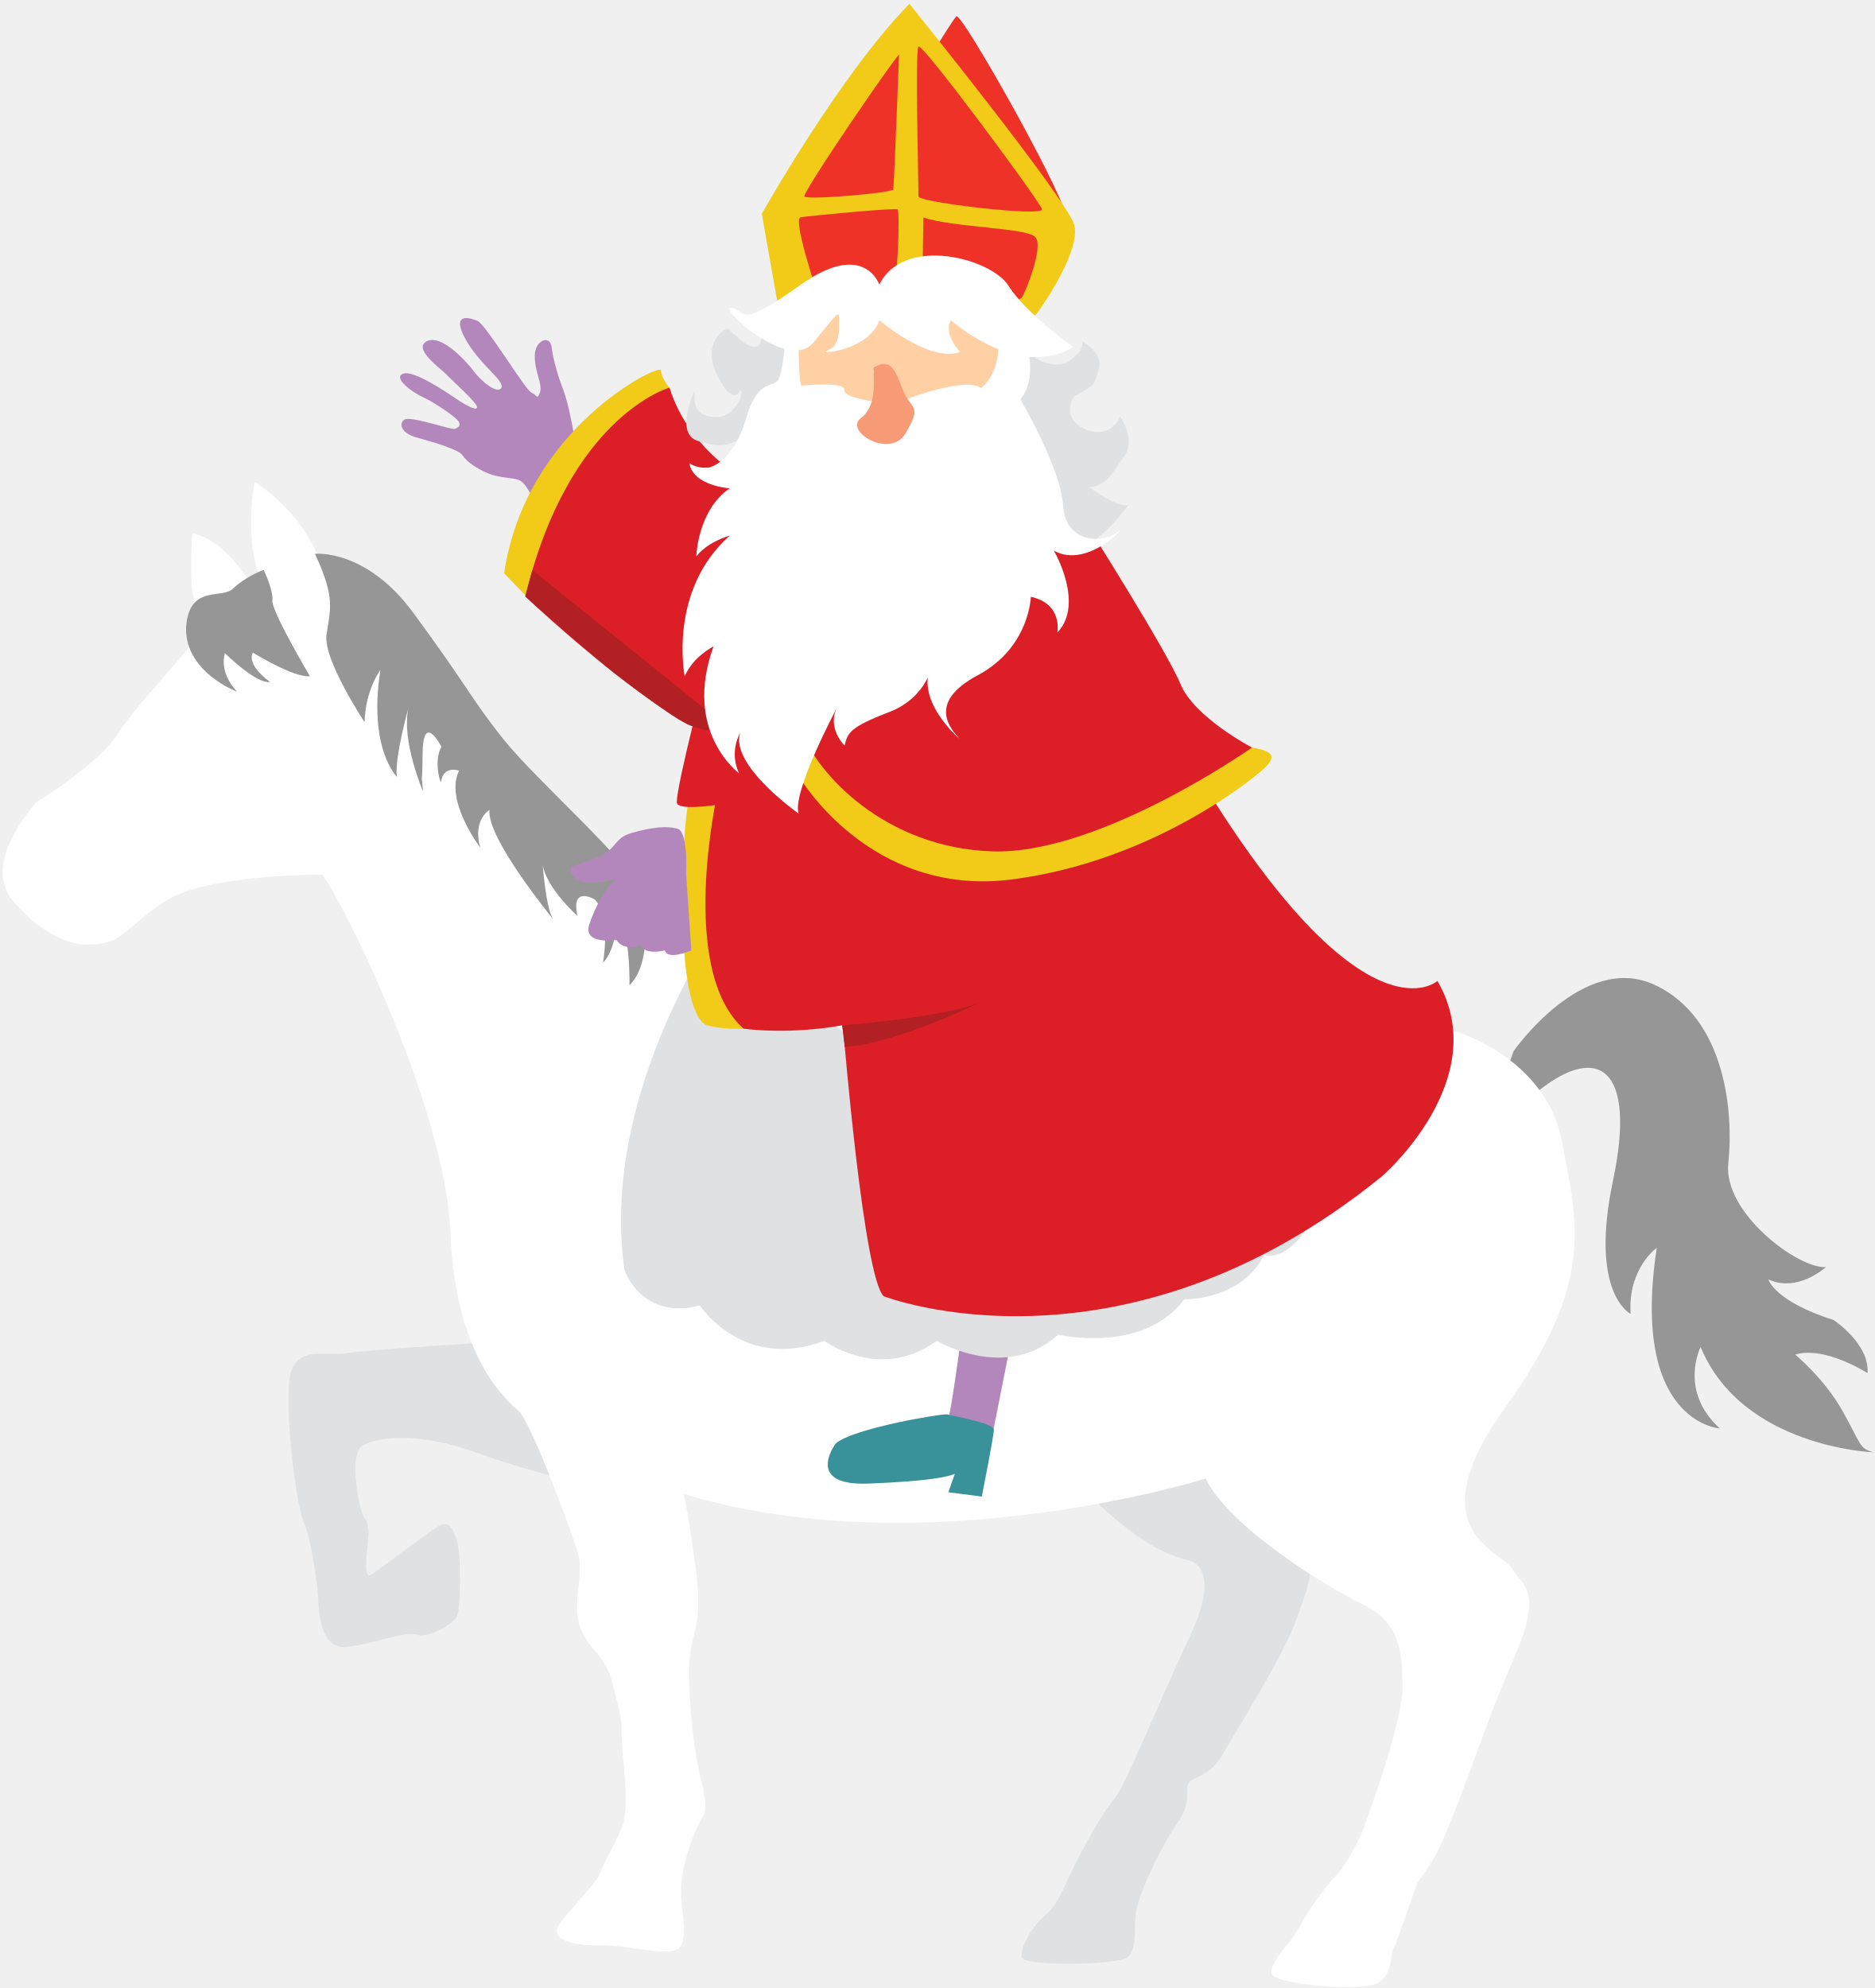
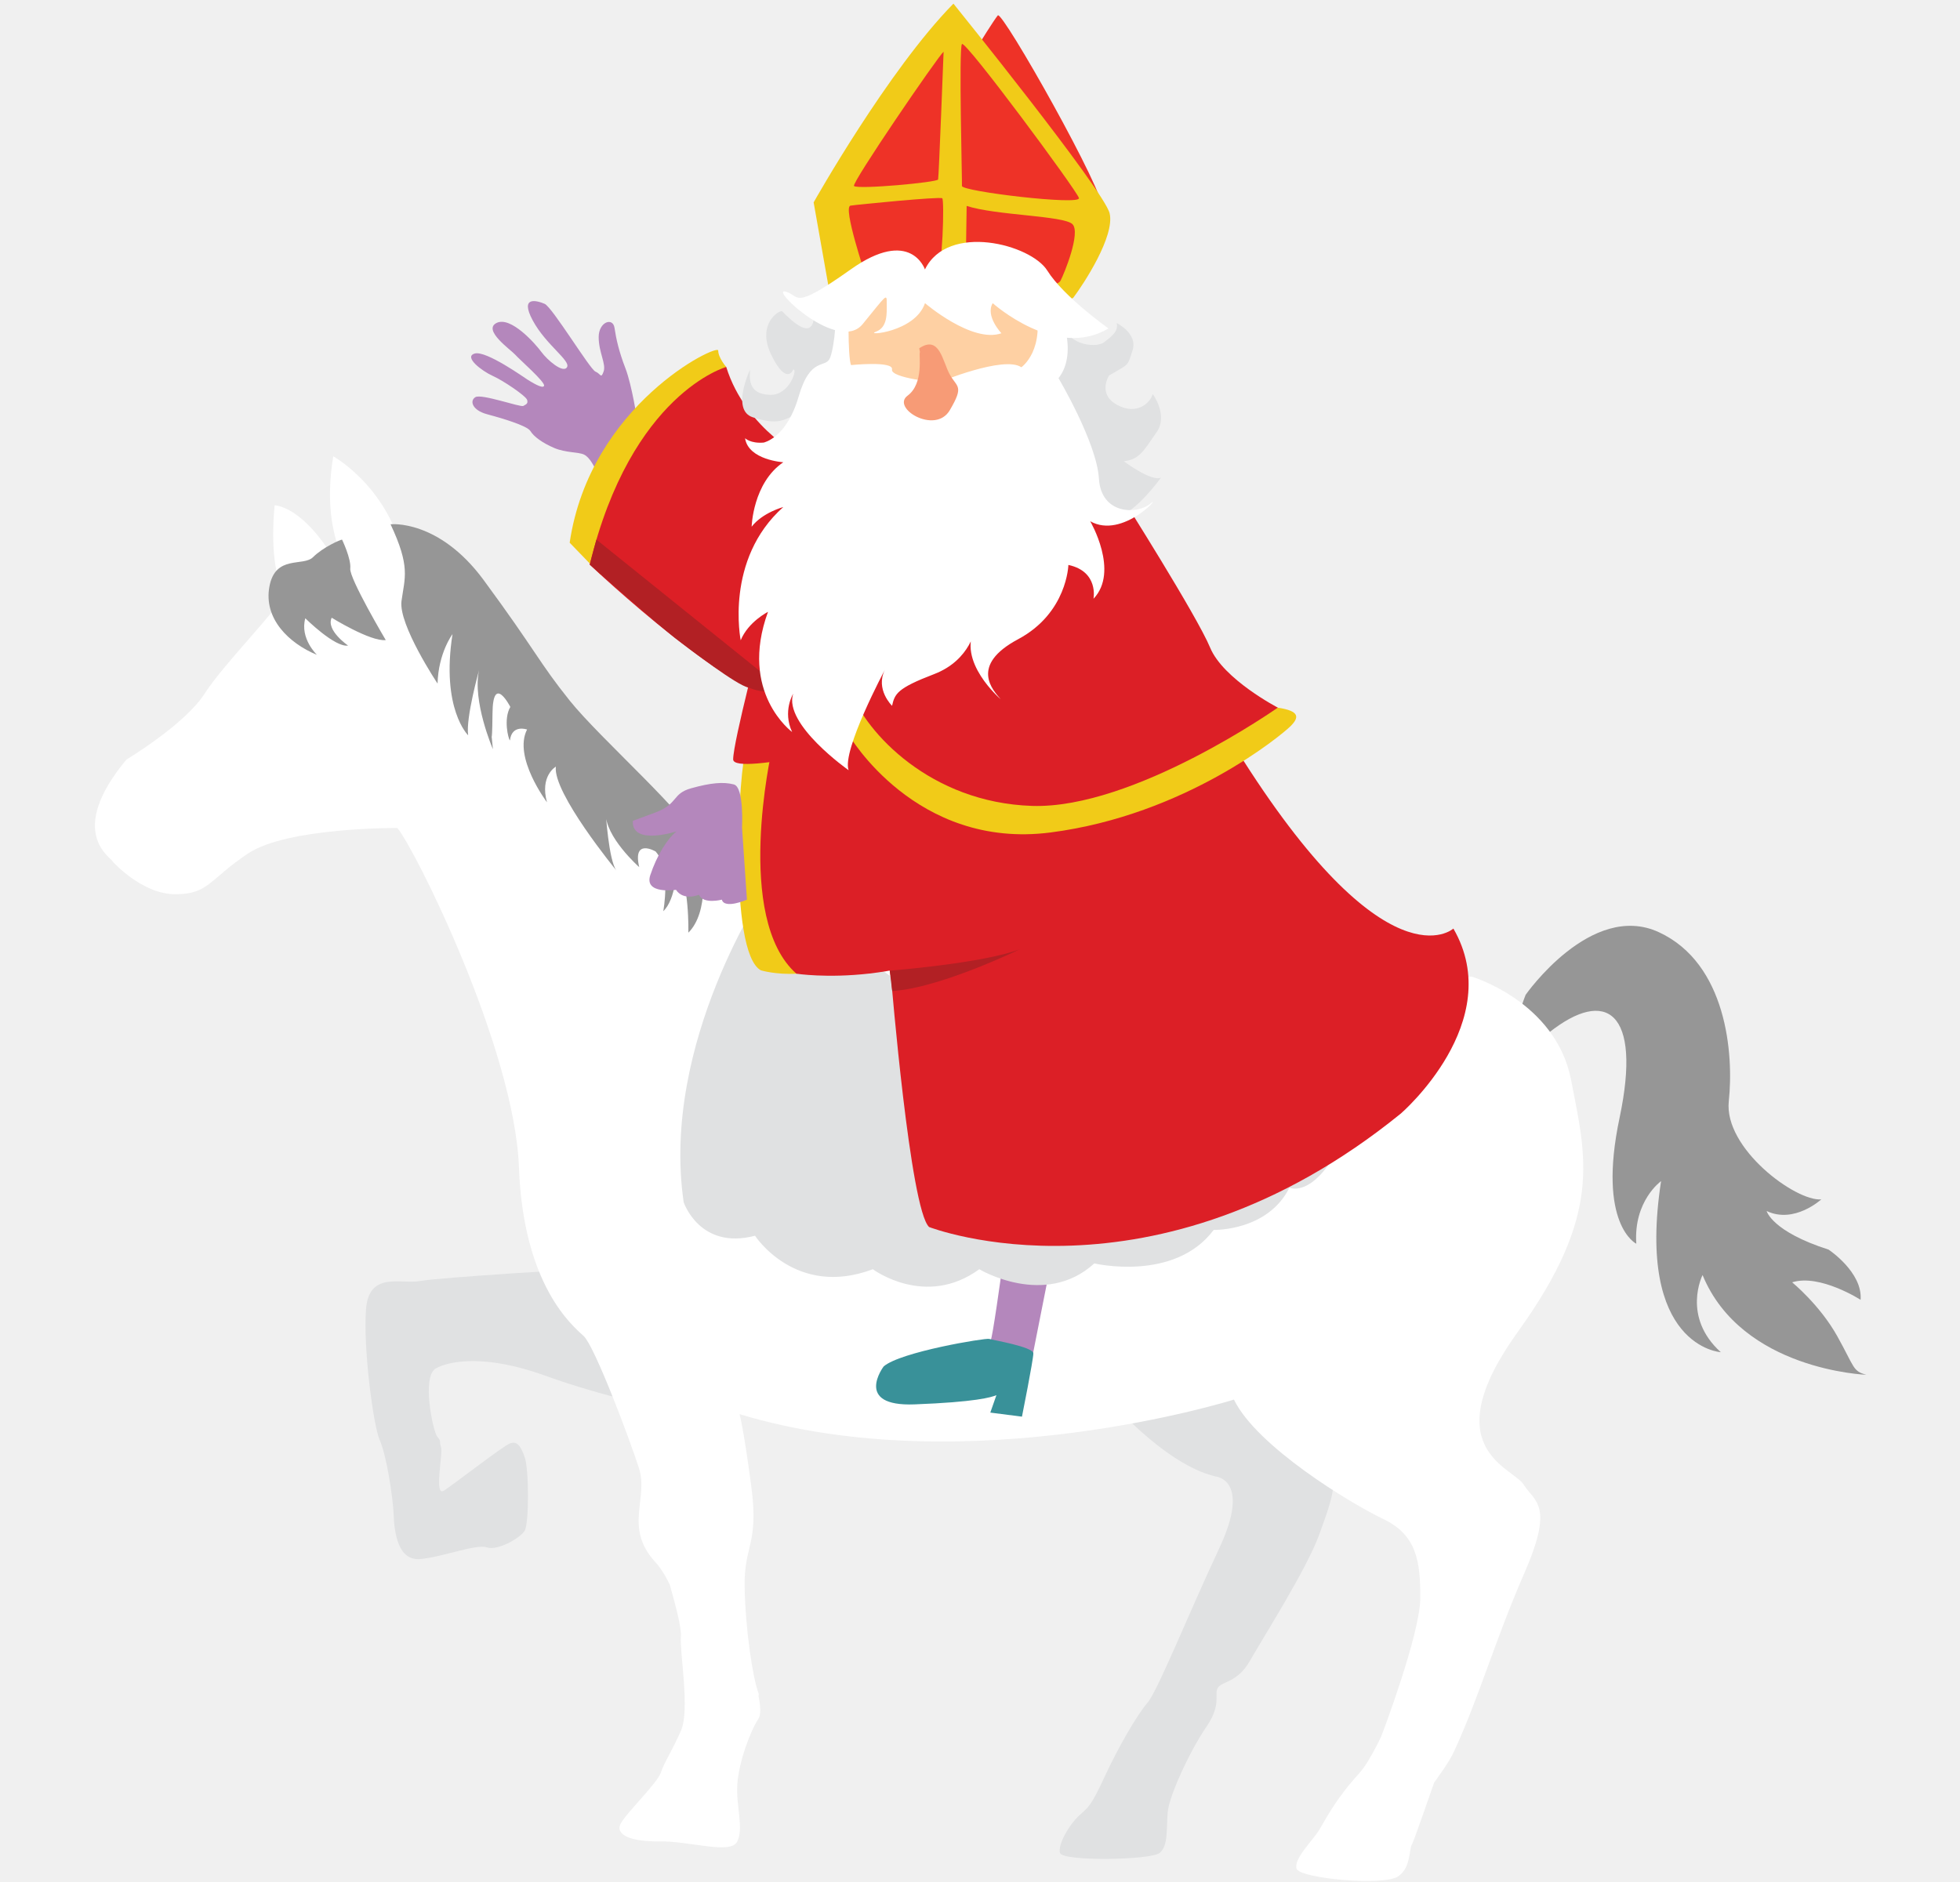
- <svg xmlns="http://www.w3.org/2000/svg" width="415px" height="440px" viewBox="0 0 415 440" version="1.1">
+ <svg xmlns="http://www.w3.org/2000/svg" width="731px" height="702px" viewBox="0 0 415 440" version="1.1">
  <g id="Page-1" stroke="none" stroke-width="1" fill="none" fill-rule="evenodd">
    <g id="sinterklaas" fill-rule="nonzero">
      <path d="M335.05,232.6 C335.05,232.6 350.37,210.64 366.2,217.96 C382.03,225.28 383.73,246.39 382.54,257.45 C381.35,268.51 398.2,280.94 404.16,280.43 C404.16,280.43 397.86,286.22 391.39,283.15 C391.39,283.15 392.58,287.92 405.86,292.17 C405.86,292.17 413.86,297.45 413.35,303.91 C413.35,303.91 403.82,297.78 397.35,299.82 C397.35,299.82 403.82,305.1 407.9,312.42 C411.99,319.74 411.47,320.59 414.71,321.44 C414.71,321.44 385.6,320.42 376.41,298.12 C376.41,298.12 371.47,307.82 380.67,316.16 C380.67,316.16 360.76,314.97 366.71,276.16 C366.71,276.16 360.24,280.76 360.92,290.8 C360.92,290.8 351.73,286.37 357.01,261.35 C362.29,236.33 353.78,230.88 340.5,241.44 C327.22,252 335.05,232.6 335.05,232.6 Z" id="Path" fill="#969696" />
      <path d="M289.34,341.32 C287.47,335.7 254.62,319.7 254.62,319.7 L236.58,326 C236.58,326 250.2,342.34 262.62,345.23 C262.62,345.23 270.96,345.91 263.47,361.91 C255.98,377.91 249,395.44 246.62,398.17 C244.24,400.89 239.81,408.55 236.58,415.53 C233.35,422.51 232.84,422.51 230.62,424.55 C228.4,426.59 225.68,431.19 226.19,433.23 C226.7,435.27 247.47,434.93 249.51,433.23 C251.55,431.53 251.04,427.61 251.38,423.7 C251.72,419.79 256.66,409.23 260.4,403.79 C264.14,398.34 262.1,396.13 263.12,394.6 C264.14,393.07 267.72,393.41 270.61,388.3 C273.5,383.19 283.89,366.85 286.78,358.85 C289.67,350.85 291.21,346.94 289.34,341.32 Z" id="Path" fill="#E0E1E2" />
      <path d="M115.89,296.61 C115.89,296.61 81.34,298.65 76.74,299.5 C72.14,300.35 64.65,297.12 63.97,306.14 C63.29,315.16 65.67,333.37 67.2,336.78 C68.73,340.18 70.26,349.89 70.43,354.14 C70.6,358.4 71.45,365.03 76.73,364.52 C82.01,364.01 89.67,360.95 92.22,361.8 C94.77,362.65 100.05,359.59 101.07,357.89 C102.09,356.19 102.09,343.59 101.07,340.7 C100.05,337.81 99.2,336.96 97.67,337.47 C96.14,337.98 84.56,347 82.18,348.53 C79.8,350.06 82.01,339.85 81.5,338.32 C80.99,336.79 81.67,337.13 80.65,335.94 C79.63,334.75 76.91,321.81 80.31,319.94 C83.71,318.07 92.22,316.71 105.84,321.64 C119.46,326.58 134.27,329.64 136.31,329.64 C138.35,329.63 115.89,296.61 115.89,296.61 Z" id="Path" fill="#E0E1E2" />
      <path d="M333.24,311.38 C352.98,283.98 349.24,270.87 345.67,252.49 C342.1,234.11 322.35,228.32 322.35,228.32 L255.63,242.96 C255.63,242.96 163.2,213 158.61,212.49 C154.01,211.98 131.89,187.3 131.89,187.3 L109.76,164.66 C109.76,164.66 91.04,136.4 86.27,130.62 C81.5,124.83 59.72,126.36 59.72,126.36 C59.72,126.36 50.7,130.27 46.61,136.91 C42.52,143.55 30.78,155.12 26.18,162.27 C21.58,169.42 7.97,177.59 7.97,177.59 C-6.33,194.78 4.57,200.57 4.74,201.42 C4.74,201.42 11.55,209.08 19.38,209.08 C27.21,209.08 27.21,205.68 36.4,199.55 C45.59,193.42 71.29,193.59 71.29,193.59 C75.38,198.36 98.69,245.16 99.72,272.91 C100.74,300.65 112.32,310.02 114.87,312.4 C117.42,314.78 125.59,336.4 127.81,343.38 C130.02,350.36 124.24,357.17 131.55,365.17 C132.87,366.61 134.01,368.46 134.99,370.53 C136.31,375.27 137.74,380.54 137.58,382.57 C137.27,386.56 139.75,399.75 137.59,404.66 C135.43,409.57 133.7,412.02 132.88,414.48 C132.06,416.94 124.7,423.99 123.47,426.45 C122.24,428.9 125.62,430.64 132.67,430.54 C139.73,430.44 149.24,433.71 150.77,430.54 C152.3,427.37 150.46,422.46 150.77,417.25 C151.08,412.03 153.84,404.67 155.68,401.91 C156.33,400.94 156.21,398.89 155.72,396.48 C155.8,396.31 155.81,396.1 155.71,395.83 C154.35,392.26 152.65,380.85 152.48,370.98 C152.31,361.11 155.88,361.28 154.01,347.32 C152.14,333.36 151.29,330.64 151.29,330.64 C204.74,346.81 266.86,327.24 266.86,327.24 C272.14,338.13 293.92,351.41 301.75,355.15 C309.58,358.89 310.43,365.02 310.43,373.53 C310.43,382.04 301.41,405.7 301.41,405.7 L301.07,411.66 L291.2,428.68 L306.86,435.15 C306.86,435.15 308.22,431.58 308.56,431.06 C308.9,430.55 313.67,416.76 313.67,416.76 C313.67,416.76 317.03,412.28 318.27,409.61 C324.22,396.73 327.8,383.74 334.78,367.74 C341.76,351.74 337.16,351.23 334.61,347.14 C332.05,343.04 313.5,338.78 333.24,311.38 Z" id="Path" fill="#FFFFFF" />
      <path d="M212.52,297.57 C212.52,297.57 210.37,313.26 209.98,313.38 C209.59,313.5 219.78,317.02 219.78,317.02 L223.36,298.92 L212.52,297.57 Z" id="Path" fill="#B487BC" />
      <path d="M127.42,98.48 C127.42,98.48 126.14,90.05 124.61,86.1 C123.08,82.14 122.44,79.21 122.06,76.65 C121.68,74.1 118.36,75.25 118.36,78.82 C118.36,82.39 120.15,85.1 119.51,86.88 C118.87,88.65 118.87,87.4 117.6,86.88 C116.32,86.36 107.51,71.8 105.73,71.04 C103.94,70.27 99.86,69.13 102.92,74.87 C105.98,80.61 111.86,84.32 110.96,85.85 C110.06,87.38 106.36,84.19 104.96,82.28 C103.56,80.37 97.81,73.85 94.49,75.51 C91.17,77.17 97.81,81.77 98.83,82.91 C99.85,84.06 105.85,89.29 105.6,90.19 C105.34,91.08 102.41,89.17 101.77,88.79 C101.13,88.41 92.07,81.9 89.39,82.66 C86.71,83.43 91.05,86.75 93.6,87.89 C96.15,89.04 101.39,92.61 101.64,93.51 C101.9,94.4 101.38,94.53 100.75,94.91 C100.11,95.29 90.92,91.97 89.52,92.87 C88.12,93.76 88.88,95.93 92.2,96.83 C95.52,97.72 101.65,99.51 102.41,100.79 C103.17,102.07 105.27,103.6 107.99,104.75 C110.71,105.9 113.52,105.64 114.92,106.28 C116.32,106.92 117.35,109.22 117.98,110.37 C118.61,111.52 127.42,98.48 127.42,98.48 Z" id="Path" fill="#B487BC" />
      <path d="M157.63,207.23 C157.63,207.23 132.78,243.66 138.23,281.1 C138.23,281.1 141.97,292.33 154.91,288.93 C154.91,288.93 164.38,303.57 182.45,296.76 C182.45,296.76 194.74,305.95 207.33,296.76 C207.33,296.76 222.65,305.95 234.22,295.4 C234.22,295.4 252.94,299.83 262.13,287.57 C262.13,287.57 274.73,287.91 279.83,277.7 C279.83,277.7 284.26,279.74 289.7,271.23 C289.7,271.23 298.55,267.49 295.49,254.04 C292.43,240.59 239.66,266.81 239.66,266.81 L157.63,207.23 Z" id="Path" fill="#E0E1E2" />
      <path d="M158.92,175.57 C158.92,175.57 154.35,173.06 152.8,175.57 C151.24,178.08 148.5,222.6 156.27,226.87 C156.27,226.87 159.7,227.93 164.71,227.66 C169.25,227.42 158.92,175.57 158.92,175.57 Z" id="Path" fill="#F1CB18" />
      <path d="M189.56,173.19 L158.79,175.57 C158.79,175.57 149.94,214.72 164.58,227.66 C164.58,227.66 192.84,232.09 216.67,214.04 C216.67,214.04 182.97,196.44 181.95,196.39 C180.92,196.34 189.56,173.19 189.56,173.19 Z" id="Path" fill="#DC1F26" />
      <path d="M186.75,229.02 C186.75,229.02 191.18,282.81 195.6,286.89 C195.6,286.89 248.03,307.32 305.9,260.34 C305.9,260.34 330.75,238.89 318.16,217.11 C318.16,217.11 302.5,231.41 267.44,175.24 L177.91,177.28 L186.75,229.02 Z" id="Path" fill="#DC1F26" />
      <path d="M156.71,147.23 C156.71,147.23 149.8,173.4 149.8,177.55 C149.8,181.7 186.53,172.4 186.53,172.4 L164.77,165.09 L156.71,147.23 Z" id="Path" fill="#DC1F26" />
      <path d="M180.18,167.16 L176.83,171.83 C176.83,171.83 192.43,198.72 224,194.64 C255.57,190.56 278.05,171.83 280.09,169.79 C282.13,167.75 282.31,166.24 277.11,165.46 C271.93,164.68 180.18,167.16 180.18,167.16 Z" id="Path" fill="#F1CB18" />
      <path d="M148.18,85.8 C148.18,85.8 146.3,83.65 146.3,81.95 C146.3,80.25 116.34,94.55 111.58,126.89 L118.79,134.35 L148.18,85.8 Z" id="Path" fill="#F1CB18" />
      <path d="M148.18,85.8 C148.18,85.8 125.97,91.93 116.27,132.01 C116.27,132.01 152.27,166.22 164.01,163.67 L167.07,107.5 C167.08,107.5 152.78,100.61 148.18,85.8 Z" id="Path" fill="#DC1F26" />
      <path d="M240.61,116.18 C240.61,116.18 258.23,144.01 261.29,151.41 C264.35,158.81 277.12,165.45 277.12,165.45 C277.12,165.45 243.42,189.19 219.67,188.43 C195.93,187.66 180.86,171.32 177.29,161.62 C173.72,151.92 204.35,135.58 204.35,135.58 L240.61,116.18 Z" id="Path" fill="#DC1F26" />
      <path d="M168.61,69.45 C168.75,73.05 170.07,81.85 161.26,72.79 C160.62,72.41 155.16,75.74 158.73,83.02 C162.3,90.3 163.81,86.45 163.81,86.45 C164.96,85.94 163.07,92.44 158.45,92.32 C153,92.18 153.73,88.11 153.73,86.45 C153.73,86.45 149.26,95.9 154.37,97.56 C159.48,99.22 161.14,98.45 163.05,97.56 C164.96,96.67 173.65,87.47 173.65,87.47 L174.54,81.34 C174.54,81.34 176.97,65.64 176.2,65.38 C175.43,65.12 168.61,69.45 168.61,69.45 Z" id="Path" fill="#E0E1E2" />
      <path d="M224.19,69.23 C224.19,69.23 224.79,74.61 224.79,73.46 C224.79,72.31 228.51,70.5 227.62,75.35 C226.73,80.2 234.35,81.67 236.52,80.01 C238.69,78.35 239.84,77.33 239.46,75.54 C239.46,75.54 244.44,77.97 243.16,81.92 C241.88,85.88 242.39,84.98 237.67,87.79 C237.67,87.79 234.86,92.13 239.58,94.68 C244.3,97.23 247.37,94.04 247.88,92.13 C247.88,92.13 251.58,97.11 248.77,101.07 C245.96,105.03 244.94,107.45 241.11,107.84 C241.11,107.84 247.56,112.69 249.82,111.67 C249.82,111.67 243.99,119.76 239.9,120.65 C239.9,120.65 234.68,120.29 232.05,119.9 C229.42,119.51 220.68,80.26 220.42,80.9 C220.16,81.55 224.19,69.23 224.19,69.23 Z" id="Path" fill="#E0E1E2" />
      <path d="M174.56,72.25 L186.3,64.25 L190.21,70.51 L200.59,66.13 L205.7,70.51 L212.85,64.25 C212.85,64.25 223.23,72.25 223.74,72.25 C224.25,72.25 223.91,85.02 223.4,85.53 C222.89,86.04 215.74,96.76 215.74,96.76 L190.12,96.93 L178.02,90.63 L174.55,81.95 L174.55,72.25 L174.56,72.25 Z" id="Path" fill="#FED0A3" />
      <path d="M207.32,10.24 C207.32,10.24 210.64,4.88 211.66,3.6 C212.68,2.32 237.19,45.73 236.17,49.05 C235.15,52.37 207.32,10.24 207.32,10.24 Z" id="Path" fill="#EE3227" />
      <path d="M172.18,67.49 L168.61,47.32 C168.61,47.32 185.97,16.43 201.29,0.85 C201.29,0.85 236.52,44.51 237.8,49.87 C239.08,55.23 231.67,66.47 229.37,69.53 C227.07,72.6 172.18,67.49 172.18,67.49 Z" id="Path" fill="#F1CB18" />
      <path d="M178.05,43.49 C177.37,42.87 197.71,13.11 198.99,12.09 C198.99,12.09 197.88,41.28 197.71,41.96 C197.54,42.64 178.99,44.34 178.05,43.49 Z" id="Path" fill="#EE3227" />
      <path d="M203.28,43.48 C203.35,42.46 202.51,11.32 203.28,10.3 C204.05,9.28 230.12,44.52 230.63,46.3 C231.14,48.09 203.18,44.75 203.28,43.48 Z" id="Path" fill="#EE3227" />
      <path d="M177.23,48.08 C178.59,47.85 198.17,45.92 198.68,46.36 C199.19,46.8 198.79,63.27 197.26,65.32 C195.73,67.36 180.81,64.93 180.81,64.68 C180.8,64.43 175.35,48.4 177.23,48.08 Z" id="Path" fill="#EE3227" />
      <path d="M204.38,48.15 C204.38,48.15 204.18,60.91 204.18,62.21 C204.18,69.7 224.96,68.18 226.31,65.65 C227.22,63.93 231.07,54.44 229.13,52.43 C227.18,50.41 211.25,50.38 204.38,48.15 Z" id="Path" fill="#EE3227" />
      <path d="M194.63,63 C194.63,63 191.31,53.04 177.27,63 C163.23,72.96 165.53,68.98 161.95,68.16 C158.37,67.34 174.46,82.66 180.08,75.77 C185.7,68.88 185.7,68.54 185.7,70.88 C185.7,73.22 185.96,76.54 183.15,77.56 C180.34,78.58 192.34,77.73 194.64,70.88 C194.64,70.88 205.62,80.32 212.51,77.92 C212.51,77.92 208.68,73.9 210.47,70.88 C210.47,70.88 225.28,84.2 237.53,76.79 C237.53,76.79 227.06,69.39 223.23,63.26 C219.4,57.13 199.99,52.02 194.63,63 Z" id="Path" fill="#FFFFFF" />
      <path d="M117.84,126.17 C117.8,126.32 117.73,126.57 117.64,126.89 C117.49,127.43 117.29,128.17 117.1,128.91 C116.69,130.44 116.27,132.01 116.27,132.01 C116.27,132.01 132.22,146.12 136.23,149.19 C140.24,152.26 150.72,160.25 153.28,160.72 C153.28,160.72 155.51,161.67 157.12,161.64 C158.73,161.61 157.12,157.78 157.12,157.78" id="Path" fill="#B22024" />
      <path d="M177.35,69.33 C176.58,70.3 176.58,83.58 177.35,85.36 C177.35,85.36 187.33,84.34 186.93,86.38 C186.53,88.42 197.77,89.44 197.77,89.44 C197.77,89.44 213.09,83.06 217.17,85.87 C217.17,85.87 223.04,81.78 220.23,70.81 C217.42,59.83 225.85,72.04 225.85,72.04 C225.85,72.04 230.7,82.3 225.85,88.42 C225.85,88.42 234.79,103.48 235.3,111.91 C235.81,120.34 244.24,120.34 247.3,117.78 C250.36,115.23 240.92,126.21 233.26,121.87 C233.26,121.87 240.15,133.61 234.03,140 C234.03,140 235.31,133.62 228.16,132.09 C228.16,132.09 227.9,143.32 216.42,149.45 C204.93,155.58 210.57,161.45 212.34,163.49 C212.34,163.49 201.86,154.55 206.46,146.64 C206.46,146.64 205.44,154.3 196.76,157.62 C188.08,160.94 187.59,162.22 186.94,165.02 C186.94,165.02 182.97,161.19 185.27,156.59 C185.27,156.59 175.18,175.48 176.78,180.08 C176.78,180.08 161.52,169.36 163.82,162.21 C163.82,162.21 161.31,166.3 163.58,171.15 C163.58,171.15 151.05,161.96 157.94,143.06 C157.94,143.06 153.34,145.36 151.56,149.7 C151.56,149.7 147.73,130.81 161.52,118.55 C161.52,118.55 156.67,119.84 154.12,123.15 C154.12,123.15 154.38,112.93 161.52,108.08 C161.52,108.08 153.35,107.57 152.58,102.46 C152.58,102.46 153.86,103.74 156.92,103.48 C156.92,103.48 162.28,102.46 165.09,92.76 C167.9,83.06 171.47,86.38 172.49,83.57 C173.51,80.76 174.28,73.21 173.26,69.32 C172.24,65.43 177.35,69.33 177.35,69.33 Z" id="Path" fill="#FFFFFF" />
      <path d="M193.46,82.3 C193.12,82.81 194.48,89.62 190.57,92.51 C186.66,95.4 197.04,101.7 200.44,95.91 C203.84,90.12 202.14,90.63 200.44,87.57 C198.74,84.51 198.06,78.21 193.29,81.44" id="Path" fill="#F79B76" />
      <path d="M186.4,226.95 C186.4,226.95 208.04,225.27 216.79,221.95 C216.79,221.95 198.21,231.02 186.98,231.72 L186.4,226.95 Z" id="Path" fill="#B22024" />
      <path d="M63.33,140.91 C63.07,140.14 62.05,137.97 62.18,136.82 C62.31,135.67 52.86,127.88 56.31,106.69 C56.31,106.69 71.37,114.99 73.42,134.39 C75.46,153.79 72.65,140.65 74.57,144.35 C76.48,148.06 63.33,140.91 63.33,140.91 Z" id="Path" fill="#FFFFFF" />
      <path d="M42.62,118.12 C42.62,118.12 41.47,128.08 43.39,134.97 C45.31,141.86 54.89,128.2 54.89,128.2 C54.89,128.2 49.13,119.02 42.62,118.12 Z" id="Path" fill="#FFFFFF" />
      <path d="M58.37,126.17 C57.99,126.17 53.9,127.96 51.6,130.26 C49.3,132.56 42.79,129.62 41.39,137.15 C39.99,144.68 45.99,150.43 52.5,153.11 C52.5,153.11 48.46,149.28 49.78,144.56 C49.78,144.56 56.71,151.45 59.78,150.94 C59.78,150.94 54.55,147.37 55.95,144.43 C55.95,144.43 65.01,150.05 68.59,149.66 C68.59,149.66 60.04,135.23 60.29,132.94 C60.54,130.64 58.37,126.17 58.37,126.17 Z" id="Path" fill="#969696" />
      <path d="M69.71,122.58 C69.71,122.58 80.97,121.34 91.5,135.66 C103.76,152.32 104.35,154.78 111.59,163.81 C118.82,172.83 139.92,191.26 141.54,197.05 C143.16,202.84 144.09,213.31 139.33,218.07 C139.33,218.07 139.59,205.81 136.61,202.92 C136.61,202.92 136.44,210.24 133.46,213.05 C133.46,213.05 135.33,203.18 131.67,199.09 C131.67,199.09 126.22,195.86 127.84,202.75 C127.84,202.75 119.75,195.6 120.01,189.98 C120.01,189.98 120.69,201.04 122.48,203.51 C122.48,203.51 107.59,185.38 108.35,179.25 C108.35,179.25 104.56,181.38 106.28,187.59 C106.28,187.59 98.3,177.04 101.62,170.57 C101.62,170.57 98.05,169.29 97.62,173.12 C97.19,172.69 96.09,168.01 97.71,165.29 C97.71,165.29 93.62,157.29 93.54,166.82 C93.45,176.35 93.11,169.03 93.63,175.16 C93.63,175.16 88.78,163.93 90.4,156.69 C90.4,156.69 87.25,167.92 87.85,171.92 C87.85,171.92 81.47,165.79 84.19,148.26 C84.19,148.26 80.87,152.69 80.7,159.83 C80.7,159.83 71.51,146.04 72.27,140.51 C73.03,135 74.39,132.54 69.71,122.58 Z" id="Path" fill="#969696" />
      <path d="M136.55,194.38 C136.55,194.38 126.08,197.83 126.34,191.95 C126.34,191.95 125.82,192.08 131.44,190.04 C137.06,188 135.4,185.57 140,184.3 C144.6,183.02 147.53,182.77 149.96,183.41 C152.39,184.05 151.87,193.5 151.87,193.5 L153.02,210.35 C153.02,210.35 147.79,212.65 147.15,210.35 C147.15,210.35 142.81,211.5 141.79,209.2 C141.79,209.2 138.22,210.73 136.43,208.05 C136.43,208.05 128.9,209.2 130.43,204.6 C131.96,200 134.38,196.17 136.55,194.38 Z" id="Path" fill="#B487BC" />
      <path d="M184.97,319.5 C184.97,319.5 177.88,328.9 192.18,328.36 C206.48,327.82 210.19,326.7 211.34,326.2 L209.91,330.28 L217.31,331.23 C217.31,331.23 219.96,317.97 219.97,316.44 C219.98,314.91 210.42,313.31 209.65,313.05 C208.9,312.78 188.83,316.08 184.97,319.5 Z" id="Path" fill="#399199" />
      <path d="M309.34,386.38 C309.34,386.38 301.43,408.85 296.06,414.72 C290.7,420.59 288.4,425.19 286.87,427.74 C285.34,430.29 280.74,434.63 281.51,436.93 C282.28,439.23 301.94,441.02 305.25,438.72 C308.57,436.42 307.55,432.08 309.34,427.23 C311.13,422.38 312.4,416.25 316.74,410.63 C321.08,405.01 321.59,395.31 324.91,388.42 C328.23,381.53 309.34,386.38 309.34,386.38 Z" id="Path" fill="#FFFFFF" />
    </g>
  </g>
</svg>
